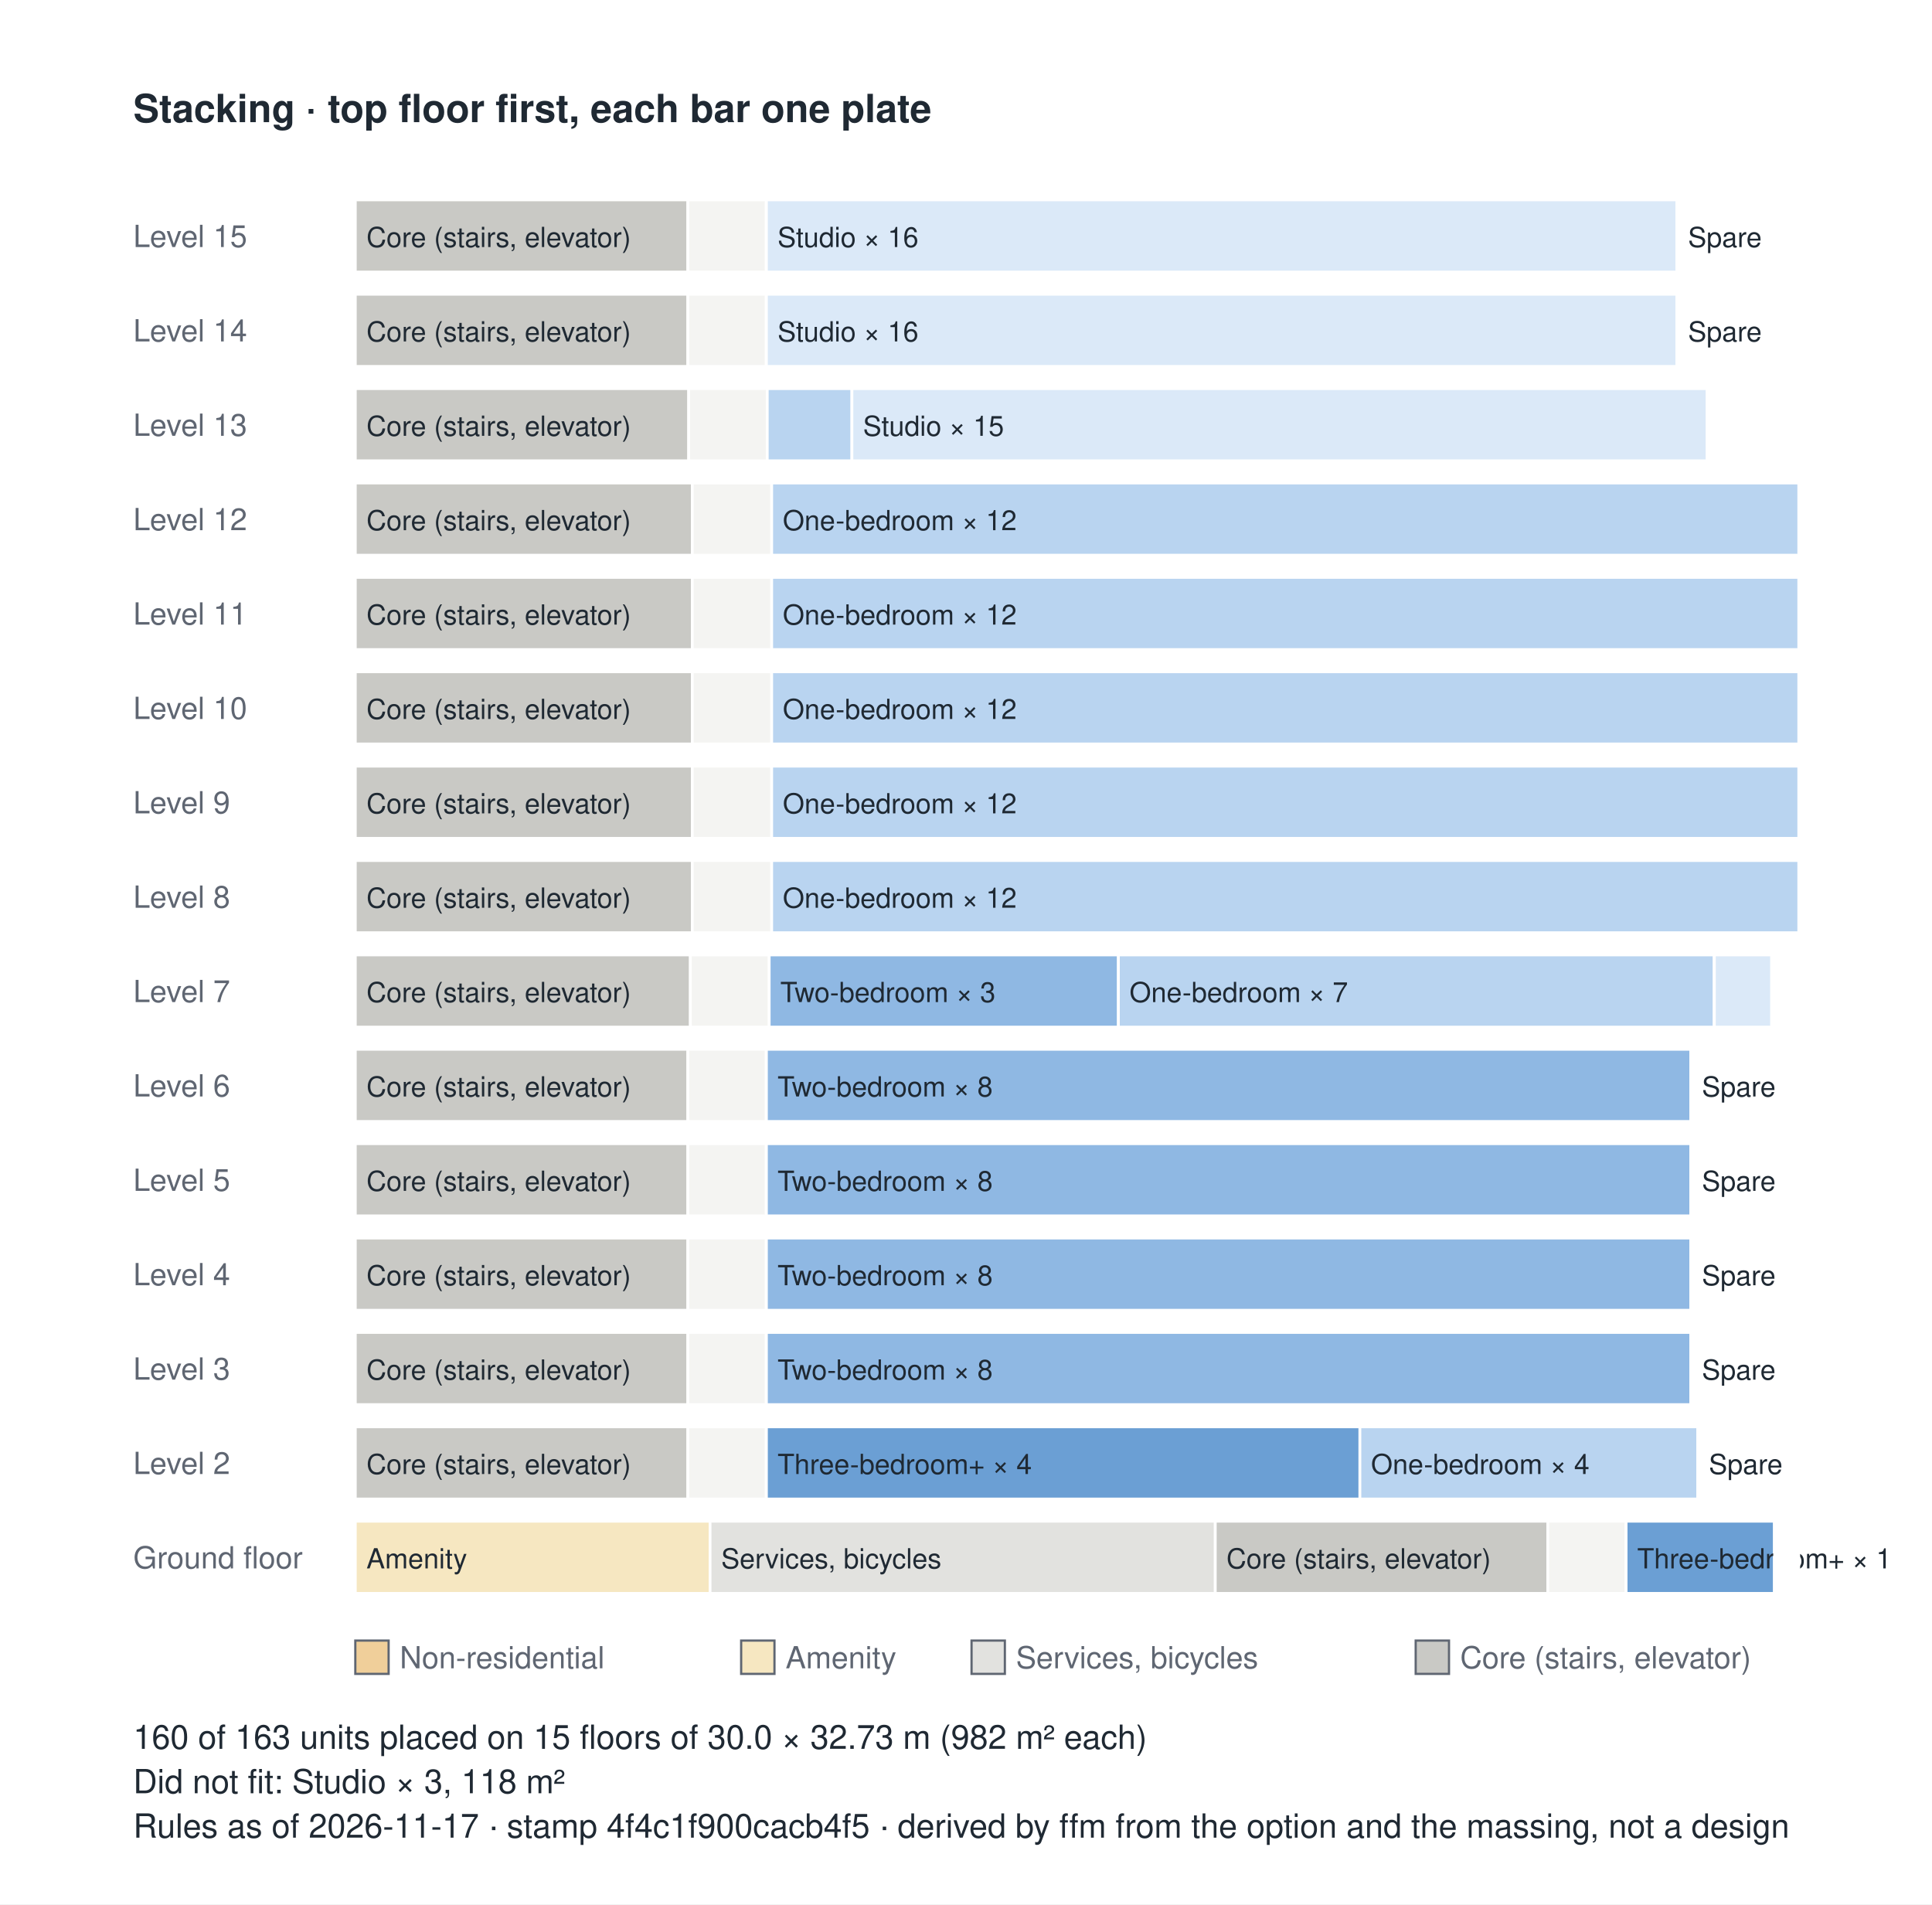
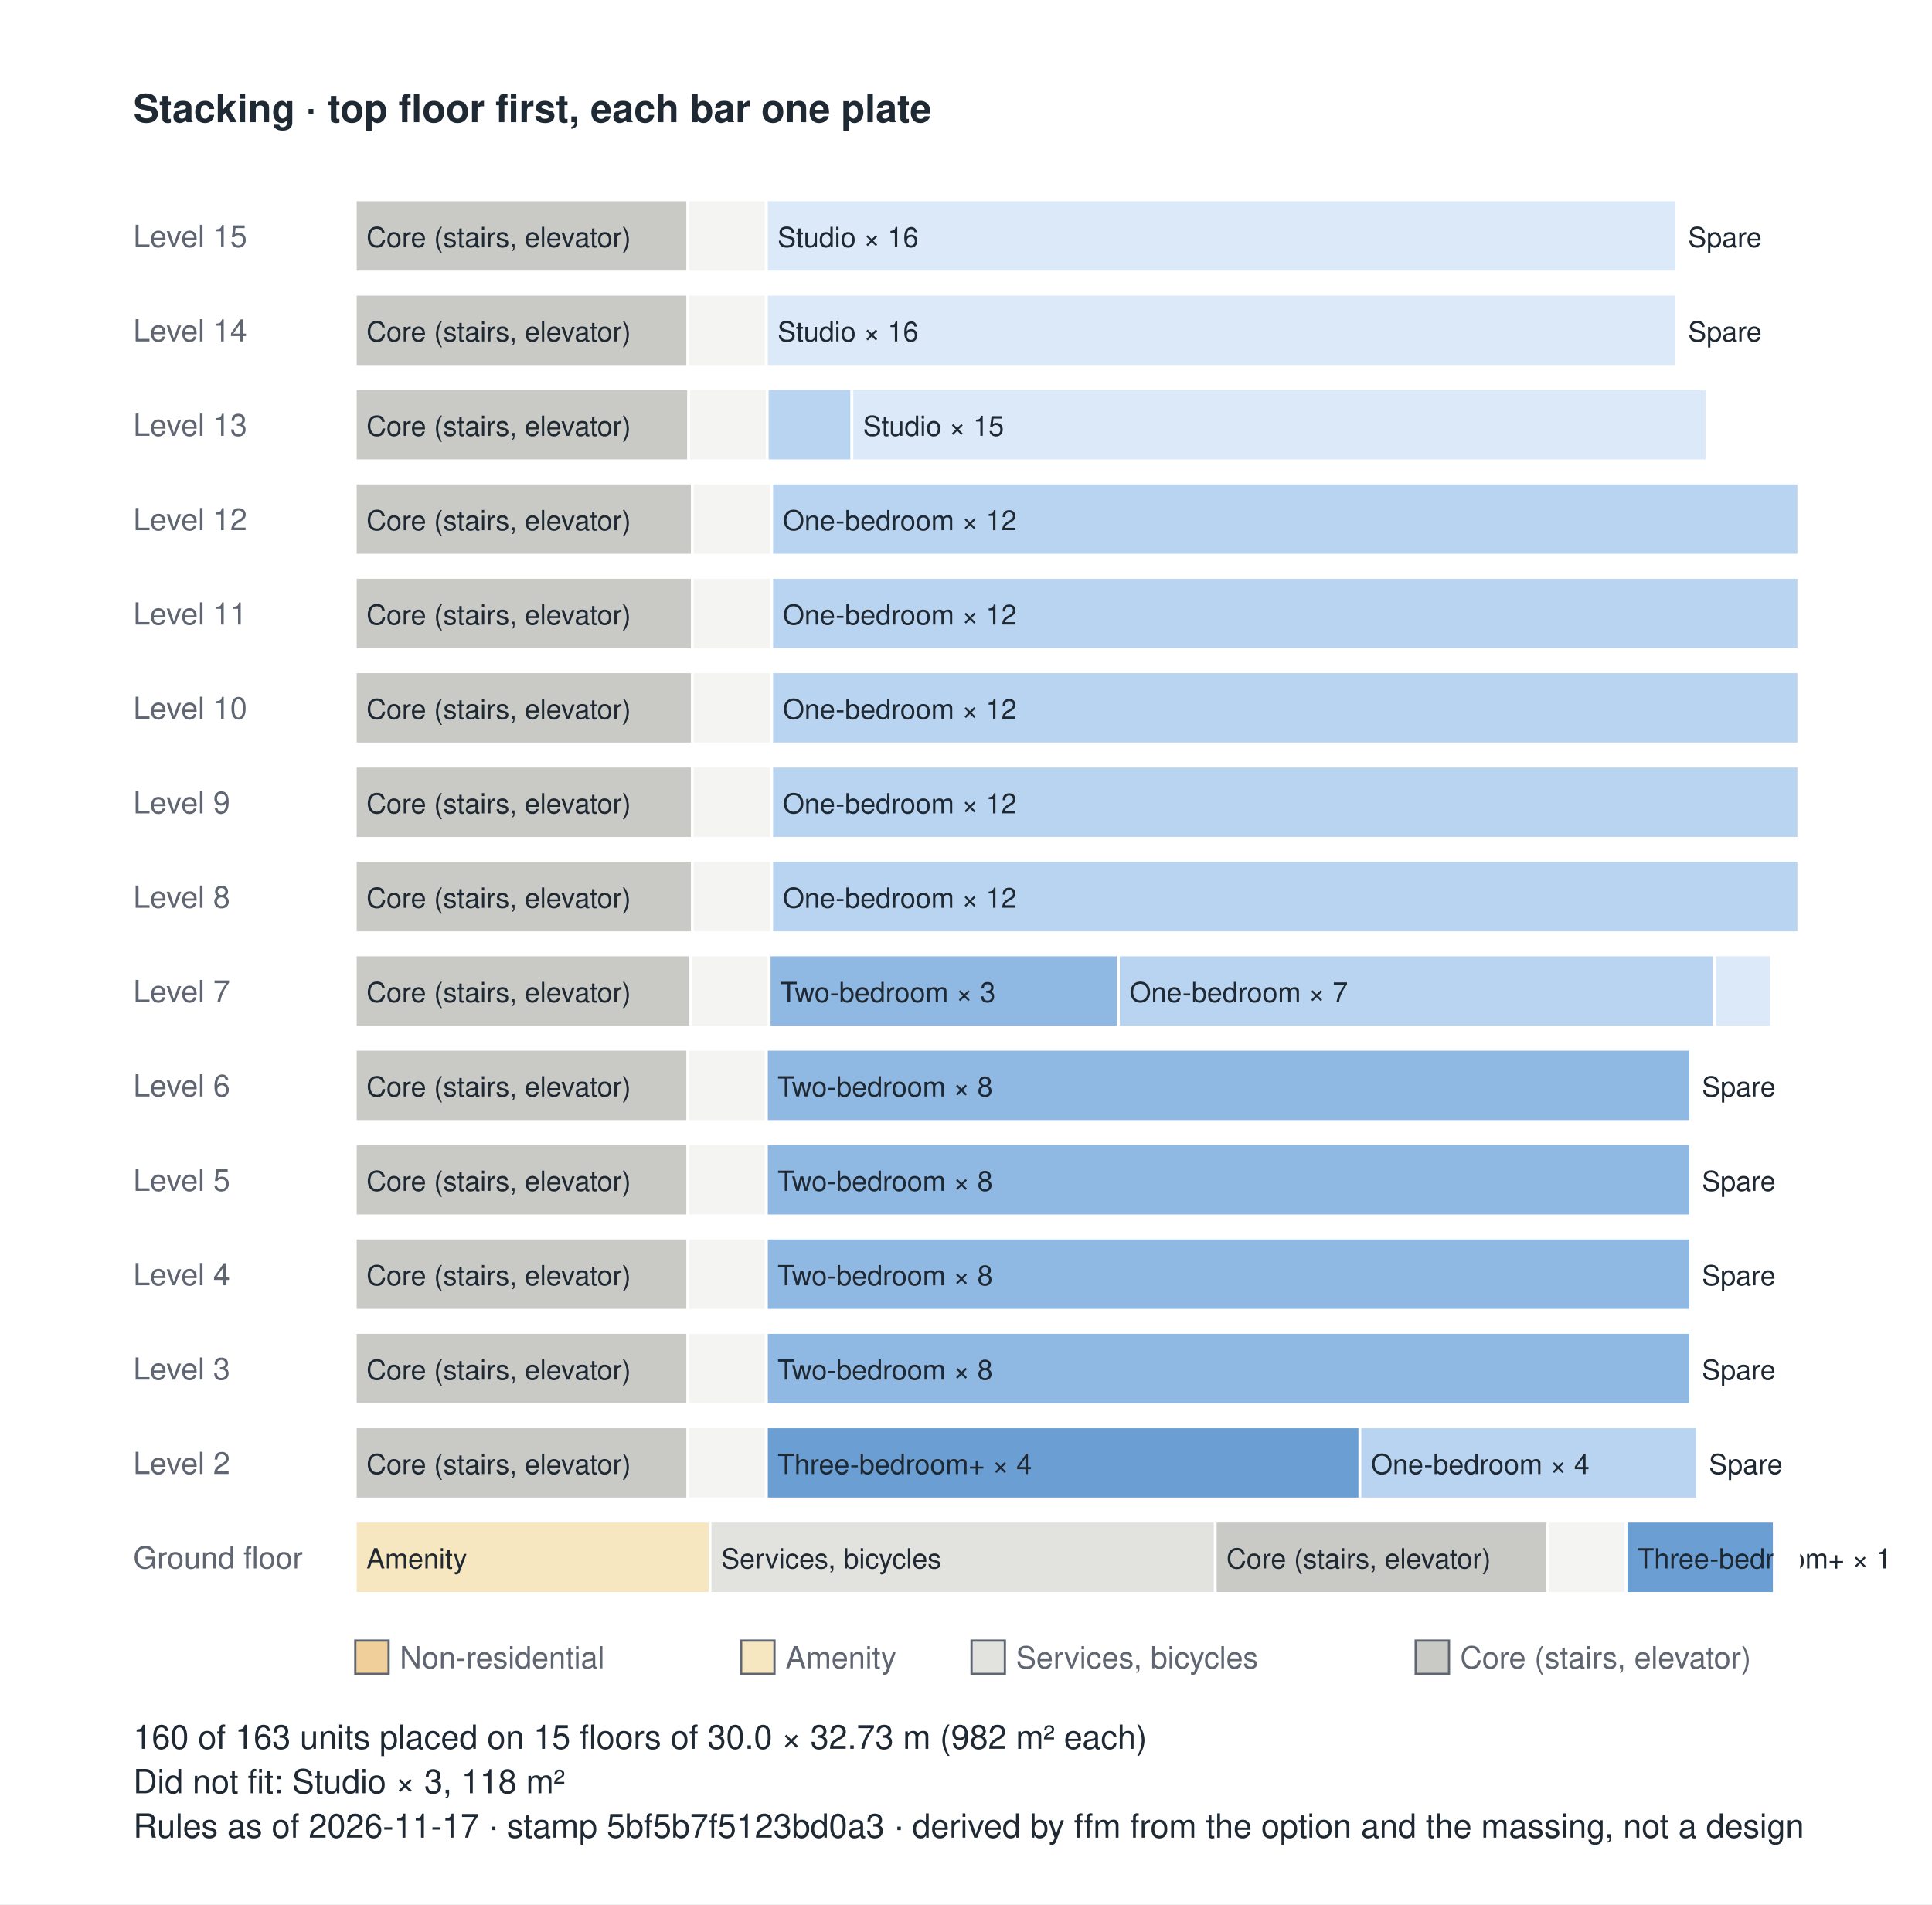
<svg xmlns="http://www.w3.org/2000/svg" width="696" height="686" viewBox="0 0 696 686" font-family="IBM Plex Sans, Helvetica, Arial, sans-serif" font-size="12" fill="#1f2933" role="img" aria-label="Stacking diagram">
  <rect width="100%" height="100%" fill="#ffffff" />
  <text x="48" y="44" font-size="14" font-weight="600">Stacking · top floor first, each bar one plate</text>
  <text x="48" y="89.0" font-size="11" fill="#5f6672">Level 15</text>
  <rect x="128.0" y="72" width="119.8" height="26" fill="#c9c9c5" stroke="#ffffff" stroke-width="1" />
  <text x="132.0" y="89.0" font-size="10" fill="#1f2933">Core (stairs, elevator)</text>
  <rect x="247.8" y="72" width="28.2" height="26" fill="#f4f4f2" stroke="#ffffff" stroke-width="1" />
  <rect x="276.1" y="72" width="328.0" height="26" fill="#dbe9f8" stroke="#ffffff" stroke-width="1" />
  <text x="280.1" y="89.0" font-size="10" fill="#1f2933">Studio × 16</text>
  <rect x="604.1" y="72" width="43.9" height="26" fill="#ffffff" stroke="#ffffff" stroke-width="1" />
  <text x="608.1" y="89.0" font-size="10" fill="#1f2933">Spare</text>
  <text x="48" y="123.0" font-size="11" fill="#5f6672">Level 14</text>
  <rect x="128.0" y="106" width="119.8" height="26" fill="#c9c9c5" stroke="#ffffff" stroke-width="1" />
  <text x="132.0" y="123.0" font-size="10" fill="#1f2933">Core (stairs, elevator)</text>
  <rect x="247.8" y="106" width="28.2" height="26" fill="#f4f4f2" stroke="#ffffff" stroke-width="1" />
  <rect x="276.1" y="106" width="328.0" height="26" fill="#dbe9f8" stroke="#ffffff" stroke-width="1" />
  <text x="280.1" y="123.0" font-size="10" fill="#1f2933">Studio × 16</text>
  <rect x="604.1" y="106" width="43.9" height="26" fill="#ffffff" stroke="#ffffff" stroke-width="1" />
  <text x="608.1" y="123.0" font-size="10" fill="#1f2933">Spare</text>
  <text x="48" y="157.0" font-size="11" fill="#5f6672">Level 13</text>
  <rect x="128.0" y="140" width="120.1" height="26" fill="#c9c9c5" stroke="#ffffff" stroke-width="1" />
  <text x="132.0" y="157.0" font-size="10" fill="#1f2933">Core (stairs, elevator)</text>
  <rect x="248.1" y="140" width="28.3" height="26" fill="#f4f4f2" stroke="#ffffff" stroke-width="1" />
  <rect x="276.4" y="140" width="30.5" height="26" fill="#b9d4f0" stroke="#ffffff" stroke-width="1" />
  <rect x="306.9" y="140" width="308.1" height="26" fill="#dbe9f8" stroke="#ffffff" stroke-width="1" />
  <text x="310.9" y="157.0" font-size="10" fill="#1f2933">Studio × 15</text>
  <rect x="615.0" y="140" width="33.0" height="26" fill="#ffffff" stroke="#ffffff" stroke-width="1" />
  <text x="48" y="191.0" font-size="11" fill="#5f6672">Level 12</text>
  <rect x="128.0" y="174" width="121.4" height="26" fill="#c9c9c5" stroke="#ffffff" stroke-width="1" />
  <text x="132.0" y="191.0" font-size="10" fill="#1f2933">Core (stairs, elevator)</text>
  <rect x="249.4" y="174" width="28.6" height="26" fill="#f4f4f2" stroke="#ffffff" stroke-width="1" />
  <rect x="278.0" y="174" width="370.0" height="26" fill="#b9d4f0" stroke="#ffffff" stroke-width="1" />
  <text x="282.0" y="191.0" font-size="10" fill="#1f2933">One-bedroom × 12</text>
  <text x="48" y="225.0" font-size="11" fill="#5f6672">Level 11</text>
  <rect x="128.0" y="208" width="121.4" height="26" fill="#c9c9c5" stroke="#ffffff" stroke-width="1" />
  <text x="132.0" y="225.0" font-size="10" fill="#1f2933">Core (stairs, elevator)</text>
  <rect x="249.4" y="208" width="28.6" height="26" fill="#f4f4f2" stroke="#ffffff" stroke-width="1" />
  <rect x="278.0" y="208" width="370.0" height="26" fill="#b9d4f0" stroke="#ffffff" stroke-width="1" />
  <text x="282.0" y="225.0" font-size="10" fill="#1f2933">One-bedroom × 12</text>
  <text x="48" y="259.0" font-size="11" fill="#5f6672">Level 10</text>
  <rect x="128.0" y="242" width="121.4" height="26" fill="#c9c9c5" stroke="#ffffff" stroke-width="1" />
  <text x="132.0" y="259.0" font-size="10" fill="#1f2933">Core (stairs, elevator)</text>
  <rect x="249.4" y="242" width="28.6" height="26" fill="#f4f4f2" stroke="#ffffff" stroke-width="1" />
  <rect x="278.0" y="242" width="370.0" height="26" fill="#b9d4f0" stroke="#ffffff" stroke-width="1" />
  <text x="282.0" y="259.0" font-size="10" fill="#1f2933">One-bedroom × 12</text>
  <text x="48" y="293.0" font-size="11" fill="#5f6672">Level 9</text>
  <rect x="128.0" y="276" width="121.4" height="26" fill="#c9c9c5" stroke="#ffffff" stroke-width="1" />
  <text x="132.0" y="293.0" font-size="10" fill="#1f2933">Core (stairs, elevator)</text>
  <rect x="249.4" y="276" width="28.6" height="26" fill="#f4f4f2" stroke="#ffffff" stroke-width="1" />
  <rect x="278.0" y="276" width="370.0" height="26" fill="#b9d4f0" stroke="#ffffff" stroke-width="1" />
  <text x="282.0" y="293.0" font-size="10" fill="#1f2933">One-bedroom × 12</text>
  <text x="48" y="327.0" font-size="11" fill="#5f6672">Level 8</text>
  <rect x="128.0" y="310" width="121.4" height="26" fill="#c9c9c5" stroke="#ffffff" stroke-width="1" />
  <text x="132.0" y="327.0" font-size="10" fill="#1f2933">Core (stairs, elevator)</text>
  <rect x="249.4" y="310" width="28.6" height="26" fill="#f4f4f2" stroke="#ffffff" stroke-width="1" />
  <rect x="278.0" y="310" width="370.0" height="26" fill="#b9d4f0" stroke="#ffffff" stroke-width="1" />
  <text x="282.0" y="327.0" font-size="10" fill="#1f2933">One-bedroom × 12</text>
  <text x="48" y="361.0" font-size="11" fill="#5f6672">Level 7</text>
  <rect x="128.0" y="344" width="120.7" height="26" fill="#c9c9c5" stroke="#ffffff" stroke-width="1" />
  <text x="132.0" y="361.0" font-size="10" fill="#1f2933">Core (stairs, elevator)</text>
  <rect x="248.7" y="344" width="28.4" height="26" fill="#f4f4f2" stroke="#ffffff" stroke-width="1" />
  <rect x="277.1" y="344" width="125.8" height="26" fill="#8fb8e3" stroke="#ffffff" stroke-width="1" />
  <text x="281.1" y="361.0" font-size="10" fill="#1f2933">Two-bedroom × 3</text>
  <rect x="402.9" y="344" width="214.6" height="26" fill="#b9d4f0" stroke="#ffffff" stroke-width="1" />
  <text x="406.9" y="361.0" font-size="10" fill="#1f2933">One-bedroom × 7</text>
  <rect x="617.6" y="344" width="20.7" height="26" fill="#dbe9f8" stroke="#ffffff" stroke-width="1" />
  <rect x="638.2" y="344" width="9.8" height="26" fill="#ffffff" stroke="#ffffff" stroke-width="1" />
  <text x="48" y="395.0" font-size="11" fill="#5f6672">Level 6</text>
  <rect x="128.0" y="378" width="119.8" height="26" fill="#c9c9c5" stroke="#ffffff" stroke-width="1" />
  <text x="132.0" y="395.0" font-size="10" fill="#1f2933">Core (stairs, elevator)</text>
  <rect x="247.8" y="378" width="28.2" height="26" fill="#f4f4f2" stroke="#ffffff" stroke-width="1" />
  <rect x="276.1" y="378" width="333.0" height="26" fill="#8fb8e3" stroke="#ffffff" stroke-width="1" />
  <text x="280.1" y="395.0" font-size="10" fill="#1f2933">Two-bedroom × 8</text>
  <rect x="609.1" y="378" width="38.9" height="26" fill="#ffffff" stroke="#ffffff" stroke-width="1" />
  <text x="613.1" y="395.0" font-size="10" fill="#1f2933">Spare</text>
  <text x="48" y="429.0" font-size="11" fill="#5f6672">Level 5</text>
  <rect x="128.0" y="412" width="119.8" height="26" fill="#c9c9c5" stroke="#ffffff" stroke-width="1" />
  <text x="132.0" y="429.0" font-size="10" fill="#1f2933">Core (stairs, elevator)</text>
  <rect x="247.8" y="412" width="28.2" height="26" fill="#f4f4f2" stroke="#ffffff" stroke-width="1" />
  <rect x="276.1" y="412" width="333.0" height="26" fill="#8fb8e3" stroke="#ffffff" stroke-width="1" />
  <text x="280.1" y="429.0" font-size="10" fill="#1f2933">Two-bedroom × 8</text>
  <rect x="609.1" y="412" width="38.9" height="26" fill="#ffffff" stroke="#ffffff" stroke-width="1" />
  <text x="613.1" y="429.0" font-size="10" fill="#1f2933">Spare</text>
  <text x="48" y="463.0" font-size="11" fill="#5f6672">Level 4</text>
  <rect x="128.0" y="446" width="119.8" height="26" fill="#c9c9c5" stroke="#ffffff" stroke-width="1" />
  <text x="132.0" y="463.0" font-size="10" fill="#1f2933">Core (stairs, elevator)</text>
  <rect x="247.8" y="446" width="28.2" height="26" fill="#f4f4f2" stroke="#ffffff" stroke-width="1" />
  <rect x="276.1" y="446" width="333.0" height="26" fill="#8fb8e3" stroke="#ffffff" stroke-width="1" />
  <text x="280.1" y="463.0" font-size="10" fill="#1f2933">Two-bedroom × 8</text>
  <rect x="609.1" y="446" width="38.9" height="26" fill="#ffffff" stroke="#ffffff" stroke-width="1" />
  <text x="613.1" y="463.0" font-size="10" fill="#1f2933">Spare</text>
  <text x="48" y="497.0" font-size="11" fill="#5f6672">Level 3</text>
  <rect x="128.0" y="480" width="119.8" height="26" fill="#c9c9c5" stroke="#ffffff" stroke-width="1" />
  <text x="132.0" y="497.0" font-size="10" fill="#1f2933">Core (stairs, elevator)</text>
  <rect x="247.8" y="480" width="28.2" height="26" fill="#f4f4f2" stroke="#ffffff" stroke-width="1" />
  <rect x="276.1" y="480" width="333.0" height="26" fill="#8fb8e3" stroke="#ffffff" stroke-width="1" />
  <text x="280.1" y="497.0" font-size="10" fill="#1f2933">Two-bedroom × 8</text>
  <rect x="609.1" y="480" width="38.9" height="26" fill="#ffffff" stroke="#ffffff" stroke-width="1" />
  <text x="613.1" y="497.0" font-size="10" fill="#1f2933">Spare</text>
  <text x="48" y="531.0" font-size="11" fill="#5f6672">Level 2</text>
  <rect x="128.0" y="514" width="119.8" height="26" fill="#c9c9c5" stroke="#ffffff" stroke-width="1" />
  <text x="132.0" y="531.0" font-size="10" fill="#1f2933">Core (stairs, elevator)</text>
  <rect x="247.8" y="514" width="28.2" height="26" fill="#f4f4f2" stroke="#ffffff" stroke-width="1" />
  <rect x="276.1" y="514" width="213.8" height="26" fill="#6b9fd4" stroke="#ffffff" stroke-width="1" />
  <text x="280.1" y="531.0" font-size="10" fill="#1f2933">Three-bedroom+ × 4</text>
  <rect x="489.9" y="514" width="121.7" height="26" fill="#b9d4f0" stroke="#ffffff" stroke-width="1" />
  <text x="493.9" y="531.0" font-size="10" fill="#1f2933">One-bedroom × 4</text>
  <rect x="611.6" y="514" width="36.4" height="26" fill="#ffffff" stroke="#ffffff" stroke-width="1" />
  <text x="615.6" y="531.0" font-size="10" fill="#1f2933">Spare</text>
  <text x="48" y="565.0" font-size="11" fill="#5f6672">Ground floor</text>
  <rect x="128.0" y="548" width="127.8" height="26" fill="#f6e7c1" stroke="#ffffff" stroke-width="1" />
  <text x="132.0" y="565.0" font-size="10" fill="#1f2933">Amenity</text>
  <rect x="255.8" y="548" width="182.0" height="26" fill="#e2e2df" stroke="#ffffff" stroke-width="1" />
  <text x="259.8" y="565.0" font-size="10" fill="#1f2933">Services, bicycles</text>
  <rect x="437.8" y="548" width="119.8" height="26" fill="#c9c9c5" stroke="#ffffff" stroke-width="1" />
  <text x="441.8" y="565.0" font-size="10" fill="#1f2933">Core (stairs, elevator)</text>
  <rect x="557.6" y="548" width="28.2" height="26" fill="#f4f4f2" stroke="#ffffff" stroke-width="1" />
  <rect x="585.8" y="548" width="53.4" height="26" fill="#6b9fd4" stroke="#ffffff" stroke-width="1" />
  <text x="589.8" y="565.0" font-size="10" fill="#1f2933">Three-bedroom+ × 1</text>
  <rect x="639.3" y="548" width="8.7" height="26" fill="#ffffff" stroke="#ffffff" stroke-width="1" />
  <rect x="128.0" y="591.0" width="12" height="12" fill="#f0cf9a" stroke="#5f6672" stroke-width="0.8" />
  <text x="144.0" y="601.0" fill="#5f6672" font-size="11">Non-residential</text>
  <rect x="267.0" y="591.0" width="12" height="12" fill="#f6e7c1" stroke="#5f6672" stroke-width="0.8" />
  <text x="283.0" y="601.0" fill="#5f6672" font-size="11">Amenity</text>
  <rect x="350.0" y="591.0" width="12" height="12" fill="#e2e2df" stroke="#5f6672" stroke-width="0.8" />
  <text x="366.0" y="601.0" fill="#5f6672" font-size="11">Services, bicycles</text>
  <rect x="510.0" y="591.0" width="12" height="12" fill="#c9c9c5" stroke="#5f6672" stroke-width="0.8" />
  <text x="526.0" y="601.0" fill="#5f6672" font-size="11">Core (stairs, elevator)</text>
  <rect x="705.0" y="591.0" width="12" height="12" fill="#f4f4f2" stroke="#5f6672" stroke-width="0.8" />
  <text x="721.0" y="601.0" fill="#5f6672" font-size="11">Corridor</text>
  <rect x="795.0" y="591.0" width="12" height="12" fill="#6b9fd4" stroke="#5f6672" stroke-width="0.8" />
  <text x="811.0" y="601.0" fill="#5f6672" font-size="11">Three-bedroom+</text>
  <rect x="927.0" y="591.0" width="12" height="12" fill="#8fb8e3" stroke="#5f6672" stroke-width="0.8" />
  <text x="943.0" y="601.0" fill="#5f6672" font-size="11">Two-bedroom</text>
  <rect x="1038.0" y="591.0" width="12" height="12" fill="#b9d4f0" stroke="#5f6672" stroke-width="0.8" />
  <text x="1054.0" y="601.0" fill="#5f6672" font-size="11">One-bedroom</text>
  <rect x="1149.0" y="591.0" width="12" height="12" fill="#dbe9f8" stroke="#5f6672" stroke-width="0.8" />
  <text x="1165.0" y="601.0" fill="#5f6672" font-size="11">Studio</text>
  <rect x="1225.0" y="591.0" width="12" height="12" fill="#ffffff" stroke="#5f6672" stroke-width="0.8" />
  <text x="1241.0" y="601.0" fill="#5f6672" font-size="11">Spare</text>
  <text x="48.0" y="630.0" fill="#1f2933">160 of 163 units placed on 15 floors of 30.0 × 32.73 m (982 m² each)</text>
  <text x="48.0" y="646.0" fill="#1f2933">Did not fit: Studio × 3, 118 m²</text>
-   <text x="48.0" y="662.0" fill="#1f2933">Rules as of 2026-11-17 · stamp 4f4c1f900cacb4f5 · derived by ffm from the option and the massing, not a design</text>
+   <text x="48.0" y="662.0" fill="#1f2933">Rules as of 2026-11-17 · stamp 5bf5b7f5123bd0a3 · derived by ffm from the option and the massing, not a design</text>
</svg>
